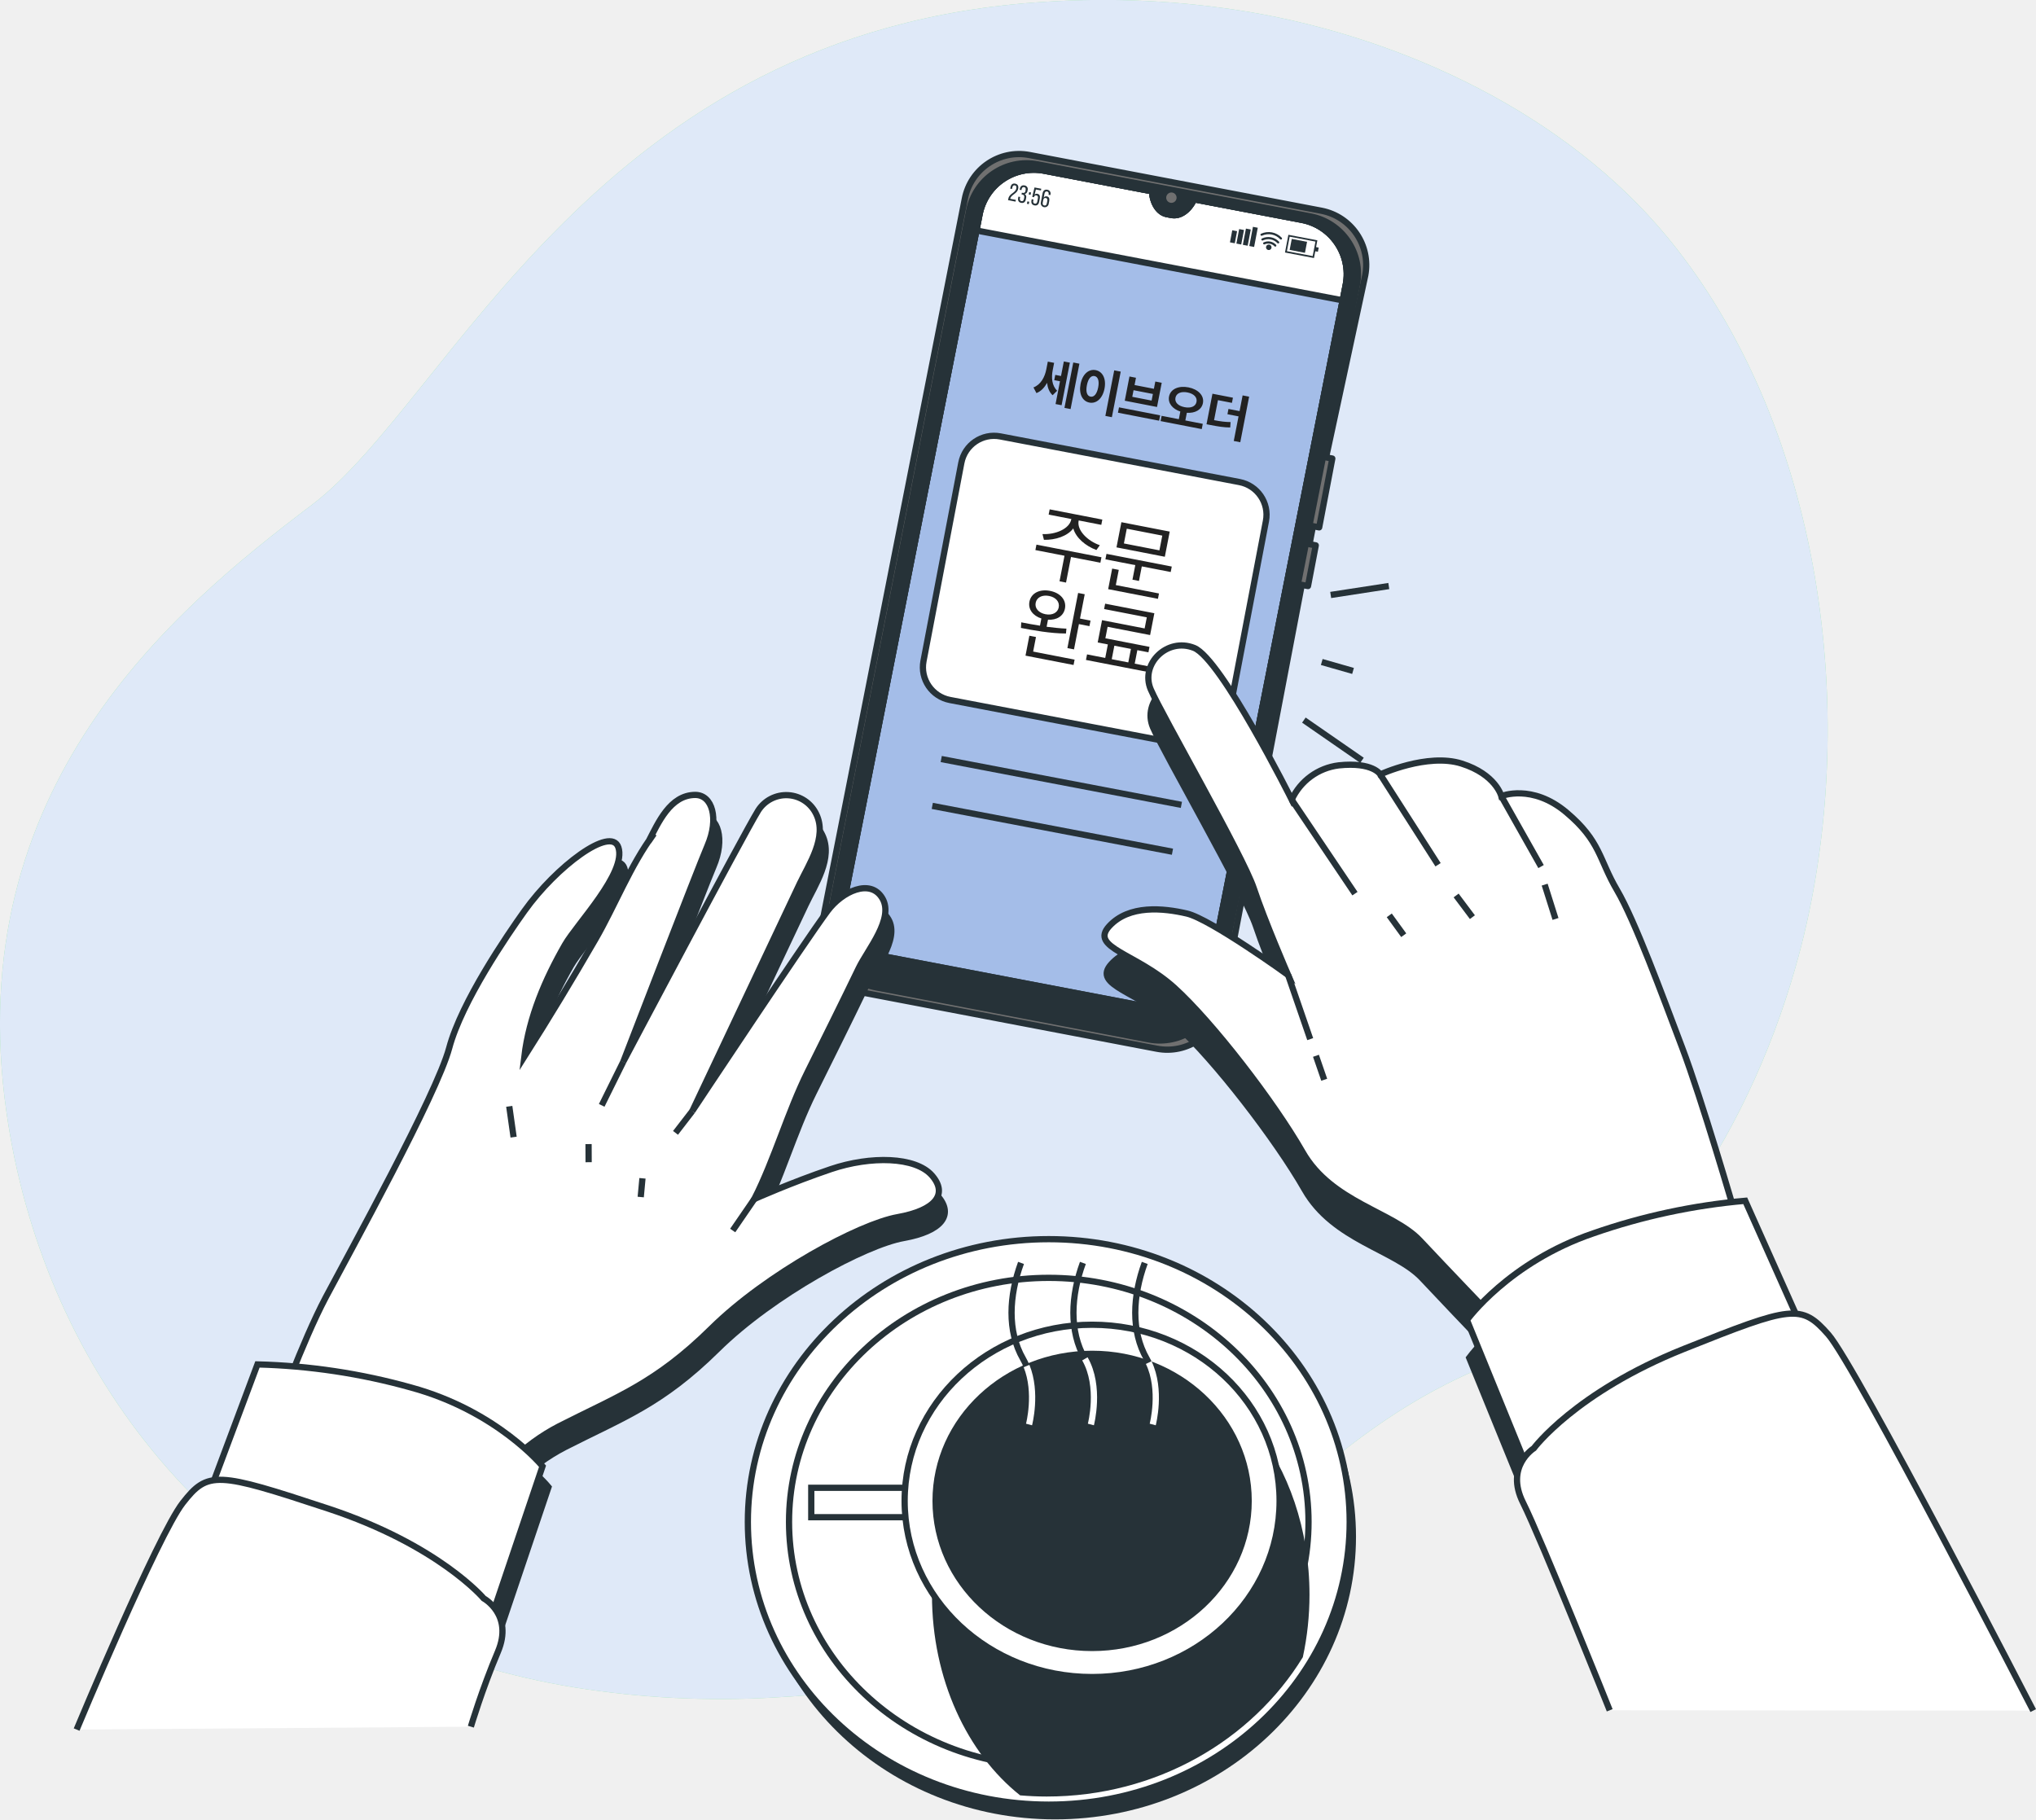
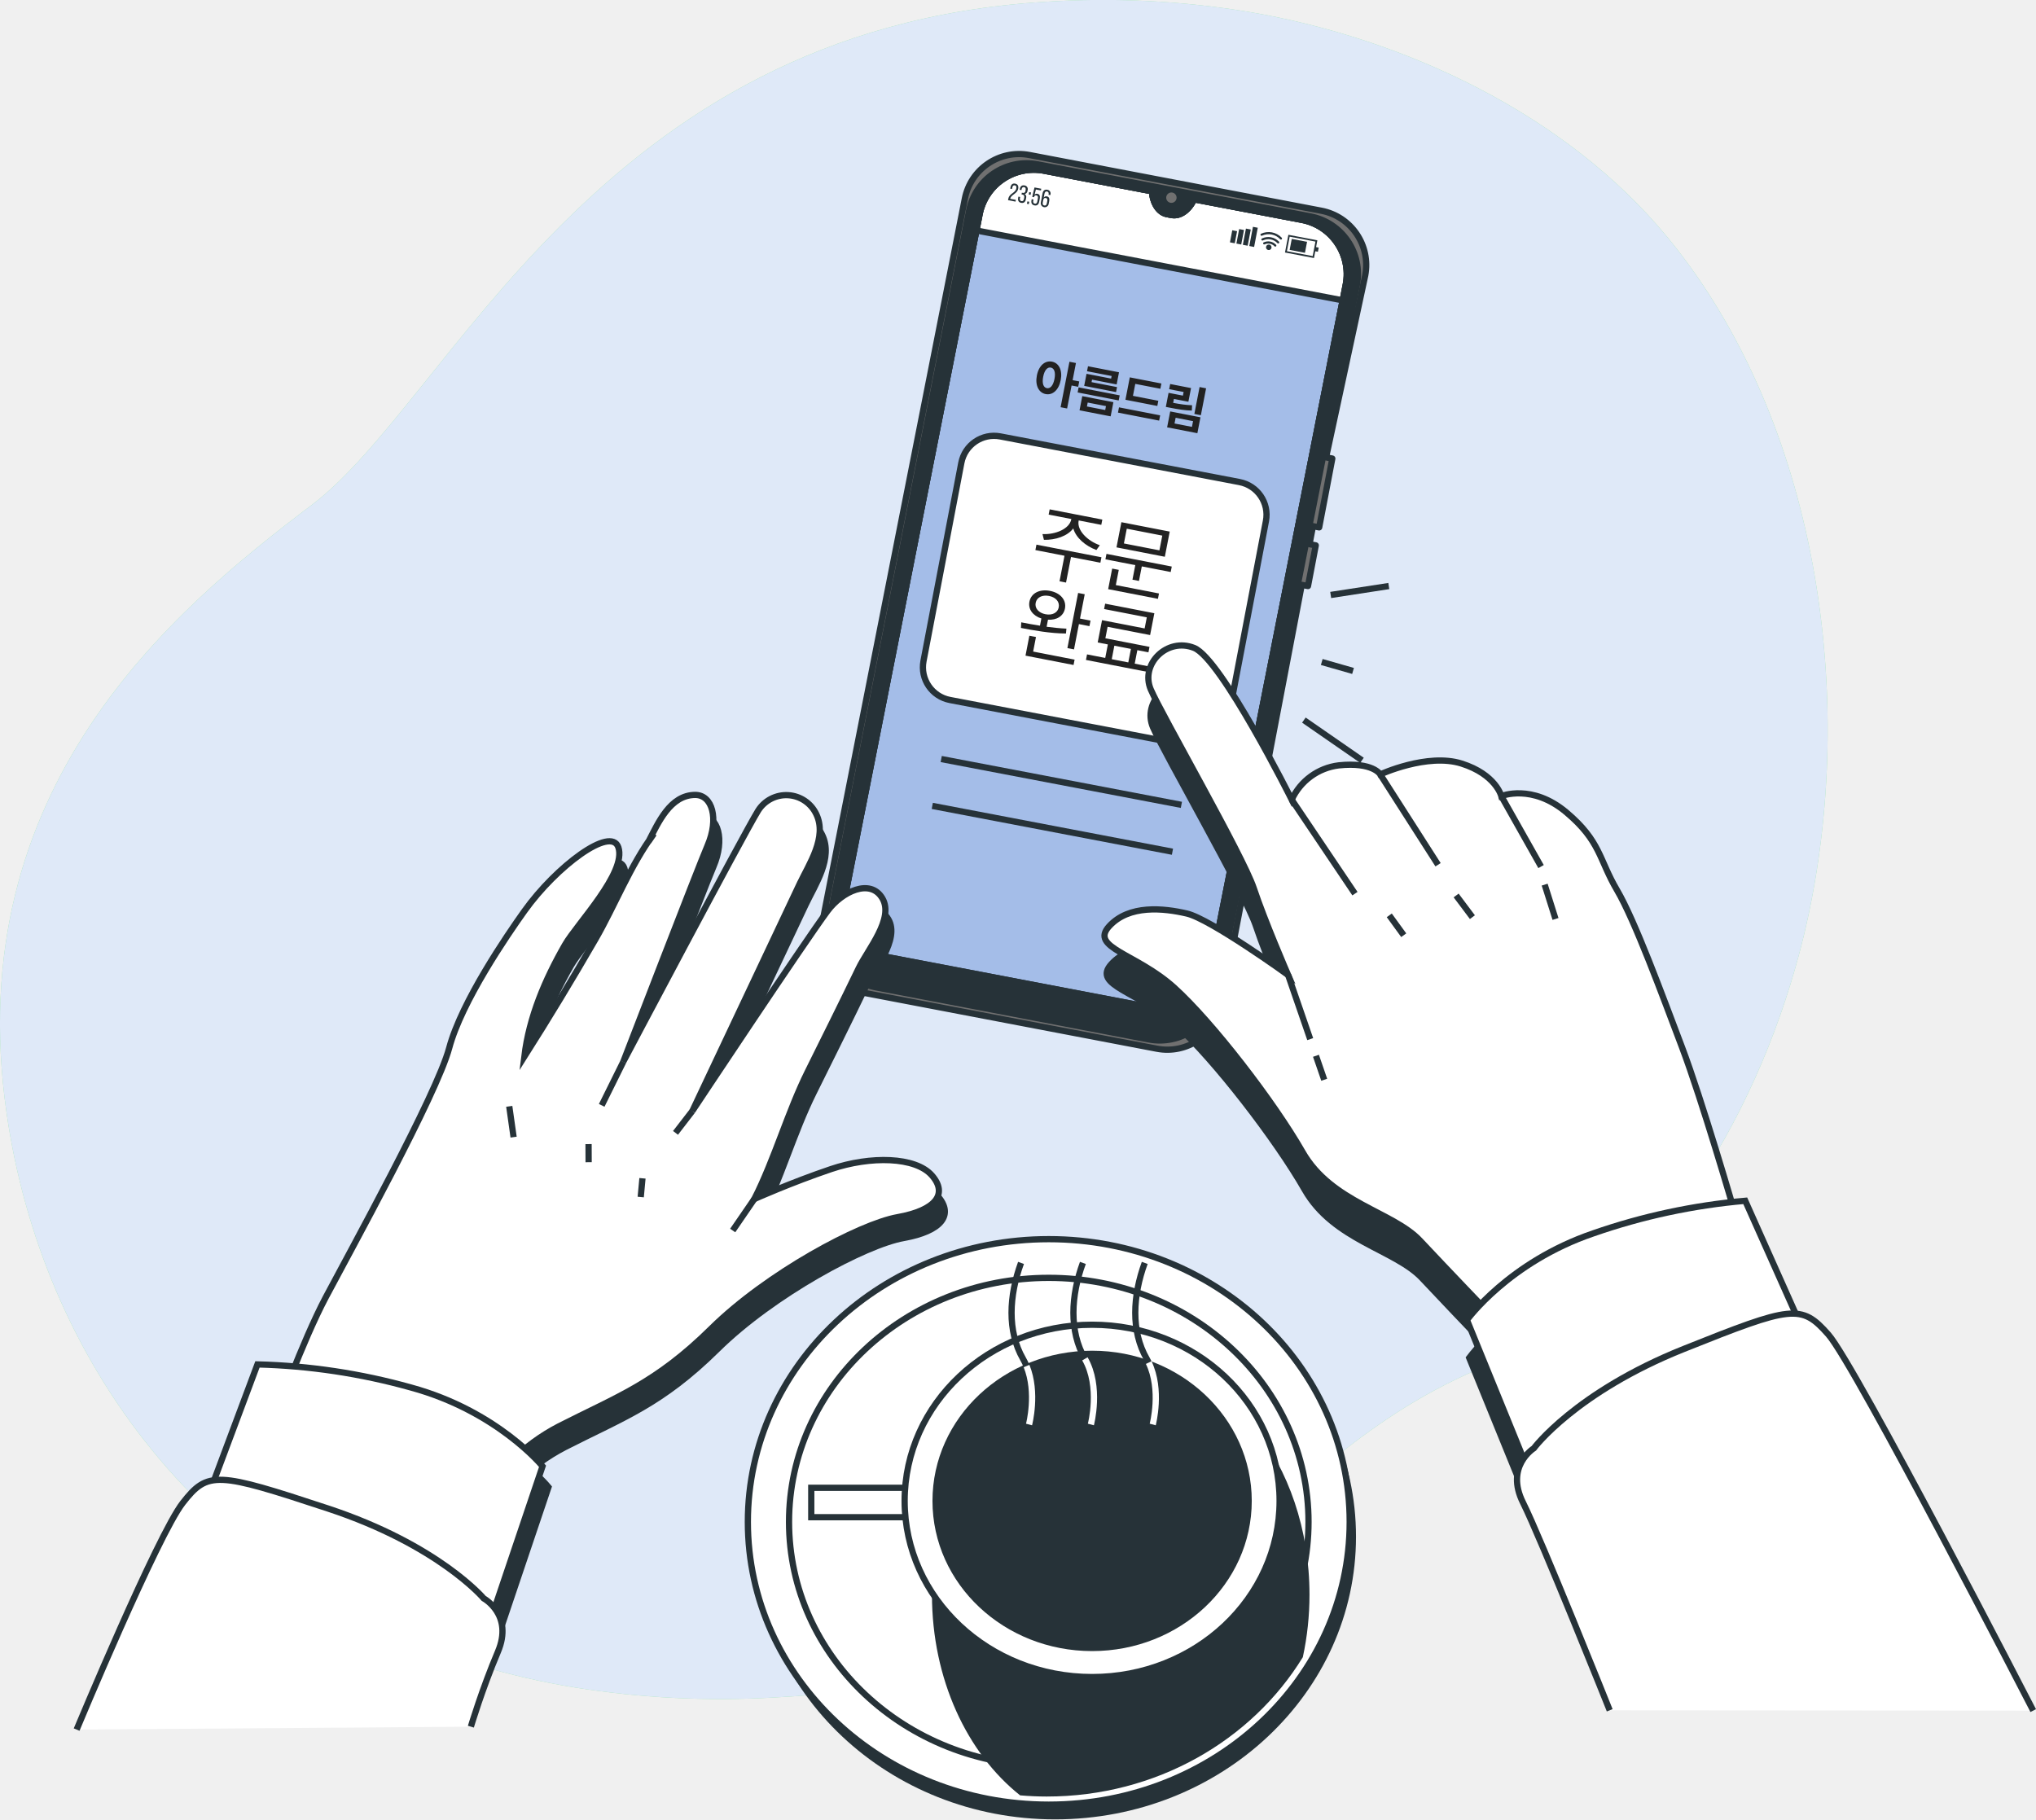
<svg xmlns="http://www.w3.org/2000/svg" height="291.532" viewBox="0 0 326.21 291.532" width="326.21">
  <path d="m317.093 181.021c-6.967 26.014-23.512 55.033-49.684 65.663-39.545 16.066-41.266 49.371-114.471 53.316a147.652 147.652 0 0 1 -31.971-1.606 122.836 122.836 0 0 1 -15.3-3.514c-44.248-13.183-70.1-49.055-75.753-88.639-7.439-52.061 26.636-80.481 48.936-97.347s45.447-76.155 117.382-80.6a143.1 143.1 0 0 1 32.868 1.633c24.752 4.222 50.661 16.325 66.934 36.089q1.833 2.227 3.534 4.573c22.167 30.556 27.025 74.966 17.525 110.432z" fill="#92e3a9" transform="translate(-28.875 -28)" />
  <path d="m317.093 181.021c-6.967 26.014-23.512 55.033-49.684 65.663-39.545 16.066-41.266 49.371-114.471 53.316a147.652 147.652 0 0 1 -31.971-1.606 122.836 122.836 0 0 1 -15.3-3.514c-44.248-13.183-70.1-49.055-75.753-88.639-7.439-52.061 26.636-80.481 48.936-97.347s45.447-76.155 117.382-80.6a143.1 143.1 0 0 1 32.868 1.633c24.752 4.222 50.661 16.325 66.934 36.089q1.833 2.227 3.534 4.573c22.167 30.556 27.025 74.966 17.525 110.432z" fill="#dfe9f8" transform="translate(-28.875 -28)" />
  <g transform="translate(131.409 24.682)">
    <path d="m429.806 66.6-17.259-3.293-.03.059c-.861 1.742-2.266 2.711-3.568 2.462l-.749-.142c-1.3-.249-2.251-1.667-2.41-3.6l-.005-.066-17.259-3.294a8.861 8.861 0 0 0 -10.365 7.043l-22.388 113.589a5.085 5.085 0 0 0 4.042 5.947l48.7 9.293a5.083 5.083 0 0 0 5.947-4.041l22.387-113.59a8.861 8.861 0 0 0 -7.043-10.367z" fill="#a4bde8" stroke="#263238" stroke-linecap="round" stroke-linejoin="round" transform="translate(-352.633 -56.054)" />
    <path d="m443.553 79.5.484-2.536a8.861 8.861 0 0 0 -7.043-10.364l-17.259-3.293-.03.059c-.861 1.742-2.266 2.711-3.568 2.462l-.749-.142c-1.3-.249-2.251-1.667-2.41-3.6l-.005-.066-17.259-3.294a8.861 8.861 0 0 0 -10.365 7.043l-.484 2.536z" fill="#fff" stroke="#263238" stroke-linecap="round" stroke-linejoin="round" transform="translate(-359.82 -56.054)" />
    <g stroke="#263238" stroke-linecap="round" stroke-linejoin="round">
      <path d="m431.586 115.056 2.105-11.029-1-.191 6.275-29.157a8.861 8.861 0 0 0 -7.043-10.365l-46.752-8.922a8.861 8.861 0 0 0 -10.365 7.043l-23.011 116.874a8.861 8.861 0 0 0 7.043 10.364l46.752 8.922a8.86 8.86 0 0 0 10.365-7.043l12.841-67.286 1 .19 1.244-6.517-1-.191.55-2.882zm-17.181 69.757a8.861 8.861 0 0 1 -10.364 7.043l-41.281-7.878a8.861 8.861 0 0 1 -7.043-10.364l21.447-108.667a8.861 8.861 0 0 1 10.365-7.047l17.259 3.3.005.066c.16 1.936 1.108 3.355 2.41 3.6l.749.142c1.3.249 2.707-.72 3.568-2.462l.03-.059 17.259 3.293a8.861 8.861 0 0 1 7.043 10.365z" fill="#707070" transform="translate(-351.636 -55.233)" />
      <path d="m430.6 65.706-43.7-8.34a9.388 9.388 0 0 0 -10.981 7.462l-22.356 113.441a9.388 9.388 0 0 0 7.462 10.981l43.7 8.34a9.387 9.387 0 0 0 10.981-7.462l22.36-113.441a9.388 9.388 0 0 0 -7.466-10.981zm-15.762 119.594a8.86 8.86 0 0 1 -10.364 7.043l-41.282-7.878a8.861 8.861 0 0 1 -7.042-10.365l21.45-108.669a8.861 8.861 0 0 1 10.365-7.043l17.259 3.294v.066c.16 1.936 1.108 3.355 2.411 3.6l.749.142c1.3.249 2.706-.721 3.568-2.462l.03-.059 17.259 3.293a8.861 8.861 0 0 1 7.043 10.365z" fill="#263238" transform="translate(-352.07 -55.717)" />
    </g>
    <path d="m426.845 64.394a.832.832 0 1 0 -.973.662.833.833 0 0 0 .973-.662z" fill="#707070" transform="translate(-369.753 -57.246)" />
    <g fill="#263238">
      <path d="m393.2 62.331c-.157.827-1.143.947-1.267 1.578l-.008.043.9.172-.053.278-1.2-.229.045-.235c.169-.886 1.131-.88 1.278-1.653.053-.282-.012-.448-.239-.491s-.352.1-.4.341l-.046.243-.286-.055.042-.223c.08-.419.325-.661.748-.58s.564.392.486.811z" transform="translate(-361.471 -56.778)" />
      <path d="m395.226 62.707-.014.071a.556.556 0 0 1 -.441.5.555.555 0 0 1 .224.632l-.041.212c-.08.419-.328.656-.75.575s-.563-.392-.483-.811l.036-.188.286.054-.043.208c-.047.247.026.415.246.458s.349-.084.4-.362l.041-.212c.051-.271-.038-.421-.267-.473l-.165-.031.053-.274.18.034a.335.335 0 0 0 .4-.313l.023-.126c.054-.282-.017-.445-.24-.488s-.35.091-.4.338l-.027.141-.286-.054.023-.125c.081-.419.328-.653.747-.573a.6.6 0 0 1 .498.807z" transform="translate(-361.996 -56.872)" />
      <path d="m396.244 63.383-.073.38-.294-.057.073-.38zm-.285 1.492-.073.38-.293-.056.072-.381z" transform="translate(-362.462 -57.227)" />
      <path d="m397.045 63.507a.449.449 0 0 1 .451-.149c.353.067.46.355.385.747l-.1.537c-.081.42-.332.656-.751.576s-.563-.392-.482-.811l.035-.184.286.054-.038.2c-.047.247.026.415.246.458s.35-.088.4-.335l.1-.533c.047-.246-.026-.415-.246-.457a.3.3 0 0 0 -.366.234l-.012.062-.286-.054.366-1.51 1.081.206-.052.274-.807-.154z" transform="translate(-362.692 -56.986)" />
      <path d="m400.067 63.628-.009.051-.286-.054.013-.071c.048-.246-.027-.411-.25-.454s-.362.085-.417.379l-.118.615a.451.451 0 0 1 .5-.21c.353.068.46.352.385.748l-.079.415a.643.643 0 1 1 -1.258-.24l.267-1.4c.083-.435.331-.668.766-.585a.6.6 0 0 1 .486.806zm-1.14.846-.078.411c-.048.247.026.415.249.458s.353-.087.4-.334l.079-.411c.047-.247-.03-.416-.25-.458s-.353.087-.4.334z" transform="translate(-363.185 -57.099)" />
      <path d="m0 0h.788v1.971h-.788z" transform="matrix(.9822644 .1875013 -.1875013 .9822644 66.025 12.215)" />
      <path d="m0 0h.788v2.366h-.788z" transform="matrix(.9822807 .1874156 -.1874156 .9822807 67.131 12.024)" />
      <path d="m0 0h.788v2.646h-.788z" transform="matrix(.9822807 .1874156 -.1874156 .9822807 68.216 11.946)" />
      <path d="m0 0h.788v3.134h-.788z" transform="matrix(.982 .187 -.187 .982 69.34 11.664)" />
      <path d="m455.091 76.127-4.646-.886.542-2.839 4.645.886zm-4.338-1.1 4.129.788.443-2.323-4.13-.788z" transform="translate(-375.972 -59.462)" />
      <path d="m0 0h2.496v1.793h-2.496z" transform="matrix(.9822774 .1874328 -.1874328 .9822774 75.557 13.601)" />
      <path d="m0 0h.595v.681h-.595z" transform="matrix(.9822872 .1873813 -.1873813 .9822872 79.293 14.88)" />
      <path d="m447.706 74.641a.175.175 0 0 1 -.084-.041 1.378 1.378 0 0 0 -1.593-.323.177.177 0 0 1 -.179-.3 1.715 1.715 0 0 1 2.006.363.177.177 0 0 1 -.151.306z" transform="translate(-374.819 -59.806)" />
      <path d="m448.089 73.9a.18.18 0 0 1 -.084-.041 1.992 1.992 0 0 0 -2.291-.457.177.177 0 1 1 -.18-.3 2.352 2.352 0 0 1 2.705.5.177.177 0 0 1 -.15.306z" transform="translate(-374.74 -59.577)" />
      <path d="m448.474 73.024a.176.176 0 0 1 -.084-.042 2.519 2.519 0 0 0 -2.927-.577.177.177 0 0 1 -.179-.3 2.9 2.9 0 0 1 3.341.618.177.177 0 0 1 -.151.305z" transform="translate(-374.679 -59.32)" />
      <path d="m447.288 75a.443.443 0 1 1 -.353-.519.443.443 0 0 1 .353.519z" transform="translate(-374.978 -59.971)" />
    </g>
    <rect fill="#fff" height="42.998" rx="5.338" stroke="#263238" stroke-miterlimit="10" transform="matrix(.9822742 .1874499 -.1874499 .9822742 23.615 44.247)" width="49.687" />
    <path d="m0 0 38.481 7.343" fill="none" stroke="#263238" stroke-miterlimit="10" transform="translate(19.395 96.943)" />
    <path d="m0 0 38.481 7.343" fill="none" stroke="#263238" stroke-miterlimit="10" transform="translate(17.963 104.452)" />
    <text fill="#222" font-family="AppleSDGothicNeo-Medium, Apple SD Gothic Neo" font-size="13" font-weight="500" letter-spacing="-.05em" transform="matrix(.9816272 .190809 -.190809 .9816272 33.233 66.45)">
      <tspan x="0" y="0">주문</tspan>
      <tspan x="0" y="13">완료</tspan>
    </text>
    <text fill="#222" font-family="AppleSDGothicNeo-Bold, Apple SD Gothic Neo" font-size="8" font-weight="700" letter-spacing="-.05em" transform="matrix(.9816272 .190809 -.190809 .9816272 33.69 38.898)">
-       <tspan x="0" y="0">세이브오더</tspan>
+       <tspan x="0" y="0">아름드림</tspan>
    </text>
  </g>
  <path d="m0 1.432 9.309-1.432" fill="none" stroke="#263238" stroke-miterlimit="10" transform="translate(213.205 93.904)" />
  <path d="m0 0 5.012 1.432" fill="none" stroke="#263238" stroke-miterlimit="10" transform="translate(211.773 106.077)" />
  <path d="m0 0 9.309 6.445" fill="none" stroke="#263238" stroke-miterlimit="10" transform="translate(208.909 115.386)" />
  <g transform="translate(119.822 198.559)">
    <ellipse cx="49.225" cy="47.666" fill="#263238" rx="48.213" ry="45.306" />
    <ellipse cx="48.213" cy="45.306" fill="#fff" rx="48.213" ry="45.306" stroke="#263238" stroke-miterlimit="10" />
    <ellipse cx="48.213" cy="45.307" fill="#fff" rx="41.616" ry="39.107" stroke="#263238" stroke-miterlimit="10" />
    <path d="m241.027 385.535c-16.7 0-30.243 17.015-30.243 38 0 13.54 5.64 25.418 14.124 32.149 1.4.118 2.817.188 4.252.188 17.556 0 32.869-8.988 41.043-22.328a47.227 47.227 0 0 0 1.068-10.009c-.001-20.985-13.541-38-30.244-38z" fill="#263238" transform="translate(-181.285 -366.56)" />
    <g stroke-miterlimit="10">
      <path d="m0 0h19.698v4.712h-19.698z" fill="#fff" stroke="#263238" transform="translate(10.159 39.841)" />
      <ellipse cx="55.158" cy="41.94" fill="#fff" rx="30.039" ry="28.228" stroke="#263238" />
      <ellipse cx="55.158" cy="41.94" fill="#263238" rx="25.078" ry="23.566" stroke="#263238" />
      <path d="m230.1 381.933a9.463 9.463 0 0 0 -.56-1.151c-2.557-4.45-2.237-10.114-.319-15.373" fill="none" stroke="#263238" transform="translate(-185.453 -361.603)" />
      <path d="m231.287 396.7s1.342-5.091-.4-9.367" fill="none" stroke="#fff" transform="translate(-186.236 -367.002)" />
      <path d="m242.691 380.782c-2.557-4.45-2.238-10.114-.32-15.373" fill="none" stroke="#263238" transform="translate(-188.691 -361.603)" />
      <path d="m244.251 396.323s1.6-6.068-.959-10.518" fill="none" stroke="#fff" transform="translate(-189.291 -366.626)" />
      <path d="m256.153 381.381q-.146-.3-.315-.6c-2.558-4.45-2.238-10.114-.32-15.373" fill="none" stroke="#263238" transform="translate(-191.928 -361.603)" />
      <path d="m257.5 396.519s1.46-5.544-.644-9.919" fill="none" stroke="#fff" transform="translate(-192.632 -366.822)" />
    </g>
  </g>
  <g stroke="#263238" stroke-miterlimit="10">
    <path d="m350.591 331.164s-.784.043-2.189.2c-1.331-4.518-5.322-17.893-7.943-24.8-3.185-8.4-7.527-20.266-10.422-25.187s-2.606-7.817-8.106-12.449-10.422-2.606-10.422-2.606-.868-3.474-6.369-5.211-13.028 1.737-13.028 1.737-1.158-2.027-6.658-1.448a9.577 9.577 0 0 0 -7.527 5.5s-11.291-22.581-15.634-24.318-8.685 2.606-6.948 6.659 14.764 26.635 16.5 31.845 5.5 13.9 5.5 13.9-12.445-8.986-16.21-9.853-9.264-1.448-12.449 2.027 4.343 4.342 10.422 9.843 15.923 18.239 20.555 26.345 14.475 9.553 18.818 14.185c3.056 3.261 7.4 7.809 9.707 10.218a26.246 26.246 0 0 0 -2.181 2.52l9.554 23.449s2.026-3.184 10.132-9.553 33.293-14.186 33.293-14.186z" fill="#263238" transform="translate(-70.612 -132.694)" />
    <path d="m309.3 341.368s-6.948-7.237-11.29-11.87-14.185-6.079-18.818-14.185-14.475-20.845-20.555-26.345-13.606-6.369-10.421-9.843 8.685-2.9 12.448-2.026 16.212 9.843 16.212 9.843-3.763-8.685-5.5-13.9-14.765-27.792-16.5-31.845 2.606-8.4 6.948-6.659 15.633 24.318 15.633 24.318a9.576 9.576 0 0 1 7.527-5.5c5.5-.579 6.659 1.448 6.659 1.448s7.527-3.475 13.027-1.737 6.37 5.211 6.37 5.211 4.921-2.026 10.421 2.606 5.211 7.527 8.106 12.448 7.238 16.791 10.422 25.187 8.4 26.344 8.4 26.344l-37.345 20.266z" fill="#fff" transform="translate(-70.496 -130.716)" />
    <path d="m0 0 10.133 15.054" fill="none" transform="translate(206.958 128.144)" />
    <path d="m0 0 9.264 14.475" fill="none" transform="translate(221.144 124.091)" />
    <path d="m0 0 6.369 11.291" fill="none" transform="translate(240.54 127.565)" />
    <path d="m0 0 1.324 3.841" fill="none" transform="translate(210.845 169.176)" />
    <path d="m0 0 3.545 10.281" fill="none" transform="translate(206.379 156.226)" />
    <path d="m0 0 2.316 3.185" fill="none" transform="translate(222.591 146.672)" />
    <path d="m0 0 2.606 3.474" fill="none" transform="translate(233.303 143.487)" />
    <path d="m0 0 1.737 5.501" fill="none" transform="translate(247.488 141.75)" />
    <path d="m324.514 371.313s6.658-9.265 20.265-13.9a100.537 100.537 0 0 1 24.319-5.211l8.4 18.817s-25.187 7.817-33.293 14.186-10.133 9.553-10.133 9.553z" fill="#fff" transform="translate(-89.474 -159.792)" />
    <path d="m350.006 439.752s-11-27.5-13.9-33.293 1.737-8.685 1.737-8.685 6.659-8.975 24.029-15.923 18.818-7.237 23.16-2.316 32.829 60.265 32.829 60.265" fill="#fff" transform="translate(-92.096 -165.699)" />
    <path d="m104.529 384.745a31.475 31.475 0 0 1 13.307-13.219c9.372-4.781 15.462-6.839 24.43-15.683s23.749-16.746 29.843-17.835 8.117-3.711 5.491-6.7-9.791-3.156-16.172-1-12.275 4.792-12.275 4.792c3.23-6.362 5.382-14.025 8.563-20.412 2.257-4.532 5.965-12.01 8.159-16.573 1.432-2.978 5.7-7.937 3.8-11.19-1.911-3.273-6.473-1.1-8.787 2.014-3.673 4.942-21.665 32.061-21.665 32.061l10.253-21.7 6.936-14.684c1.516-3.208 4.465-7.5 2.665-11.2a5.322 5.322 0 0 0 -9.3-.565c-2.5 4.076-21.621 40.262-21.621 40.262s11.968-31.06 13.5-34.629c1.868-4.36.765-8.159-1.992-8.137-4.005.031-5.9 4.466-7.469 7.483l.875-1.272c-3.745 4.994-6.264 11.555-9.4 16.973q-5.492 9.5-11.367 18.772c.77-6.4 3.338-12.4 6.521-17.948 1.92-3.349 9.914-11.573 8.549-15.616-1.176-3.48-9.944 3.06-15.043 10.2-2.78 3.891-10.064 14.5-12.067 21.963s-16.033 32.876-19.78 39.959-8.248 19.588-8.248 19.588z" fill="#263238" transform="translate(-27.34 -139.63)" />
    <path d="m111.981 407.74s-7.217-8.84-21.081-12.62a100.529 100.529 0 0 0 -24.594-3.7l-7.219 19.3s25.621 6.249 34.1 12.106 10.7 8.911 10.7 8.911z" fill="#263238" transform="translate(-24.101 -169.449)" />
    <path d="m103.263 380.311a31.468 31.468 0 0 1 13.307-13.218c9.371-4.782 15.461-6.839 24.43-15.684s23.748-16.746 29.842-17.835 8.117-3.711 5.491-6.7-9.791-3.155-16.171-1-12.276 4.793-12.276 4.793c3.23-6.363 5.382-14.024 8.563-20.412 2.258-4.532 5.965-12.009 8.159-16.573 1.432-2.978 5.7-7.938 3.8-11.19-1.91-3.273-6.472-1.1-8.786 2.015-3.677 4.943-21.669 32.065-21.669 32.065l10.253-21.706c5.194-11 7.67-16.239 6.936-14.684 1.515-3.208 4.464-7.5 2.664-11.2a5.322 5.322 0 0 0 -9.3-.564c-2.5 4.076-21.621 40.261-21.621 40.261s11.968-31.059 13.5-34.628c1.868-4.359.765-8.159-1.991-8.138-4.006.032-5.9 4.466-7.469 7.483l.875-1.272c-3.745 4.993-6.264 11.555-9.4 16.974q-5.491 9.5-11.367 18.771c.77-6.4 3.337-12.4 6.52-17.948 1.92-3.349 9.915-11.573 8.549-15.615-1.176-3.481-9.944 3.059-15.043 10.2-2.773 3.885-10.059 14.494-12.059 21.957s-16.036 32.882-19.783 39.964-8.247 19.588-8.247 19.588z" fill="#fff" transform="translate(-27.028 -138.538)" />
    <path d="m3.457 0-3.457 6.984" fill="none" transform="translate(96.404 170.137)" />
    <path d="m2.697 0-2.697 3.496" fill="none" transform="translate(108.232 178.031)" />
    <path d="m3.465 0-3.465 5.048" fill="none" transform="translate(117.394 192.126)" />
    <path d="m.278 0-.278 3.002" fill="none" transform="translate(102.658 188.809)" />
    <path d="m0 0 .012 2.904" fill="none" transform="translate(94.299 183.326)" />
    <path d="m0 0 .697 4.934" fill="none" transform="translate(81.593 177.277)" />
    <path d="m110.714 403.307s-7.217-8.837-21.084-12.62a100.545 100.545 0 0 0 -24.593-3.7l-7.22 19.3s25.621 6.249 34.1 12.106 10.7 8.911 10.7 8.911z" fill="#fff" transform="translate(-23.789 -168.358)" />
    <path d="m92.124 451.081s1.8-6.036 4.328-11.993-2.269-8.561-2.269-8.561-7.2-8.547-24.965-14.411-19.228-6.064-23.259-.884-17 36.311-17 36.311" fill="#fff" transform="translate(-16.681 -174.401)" />
  </g>
</svg>
